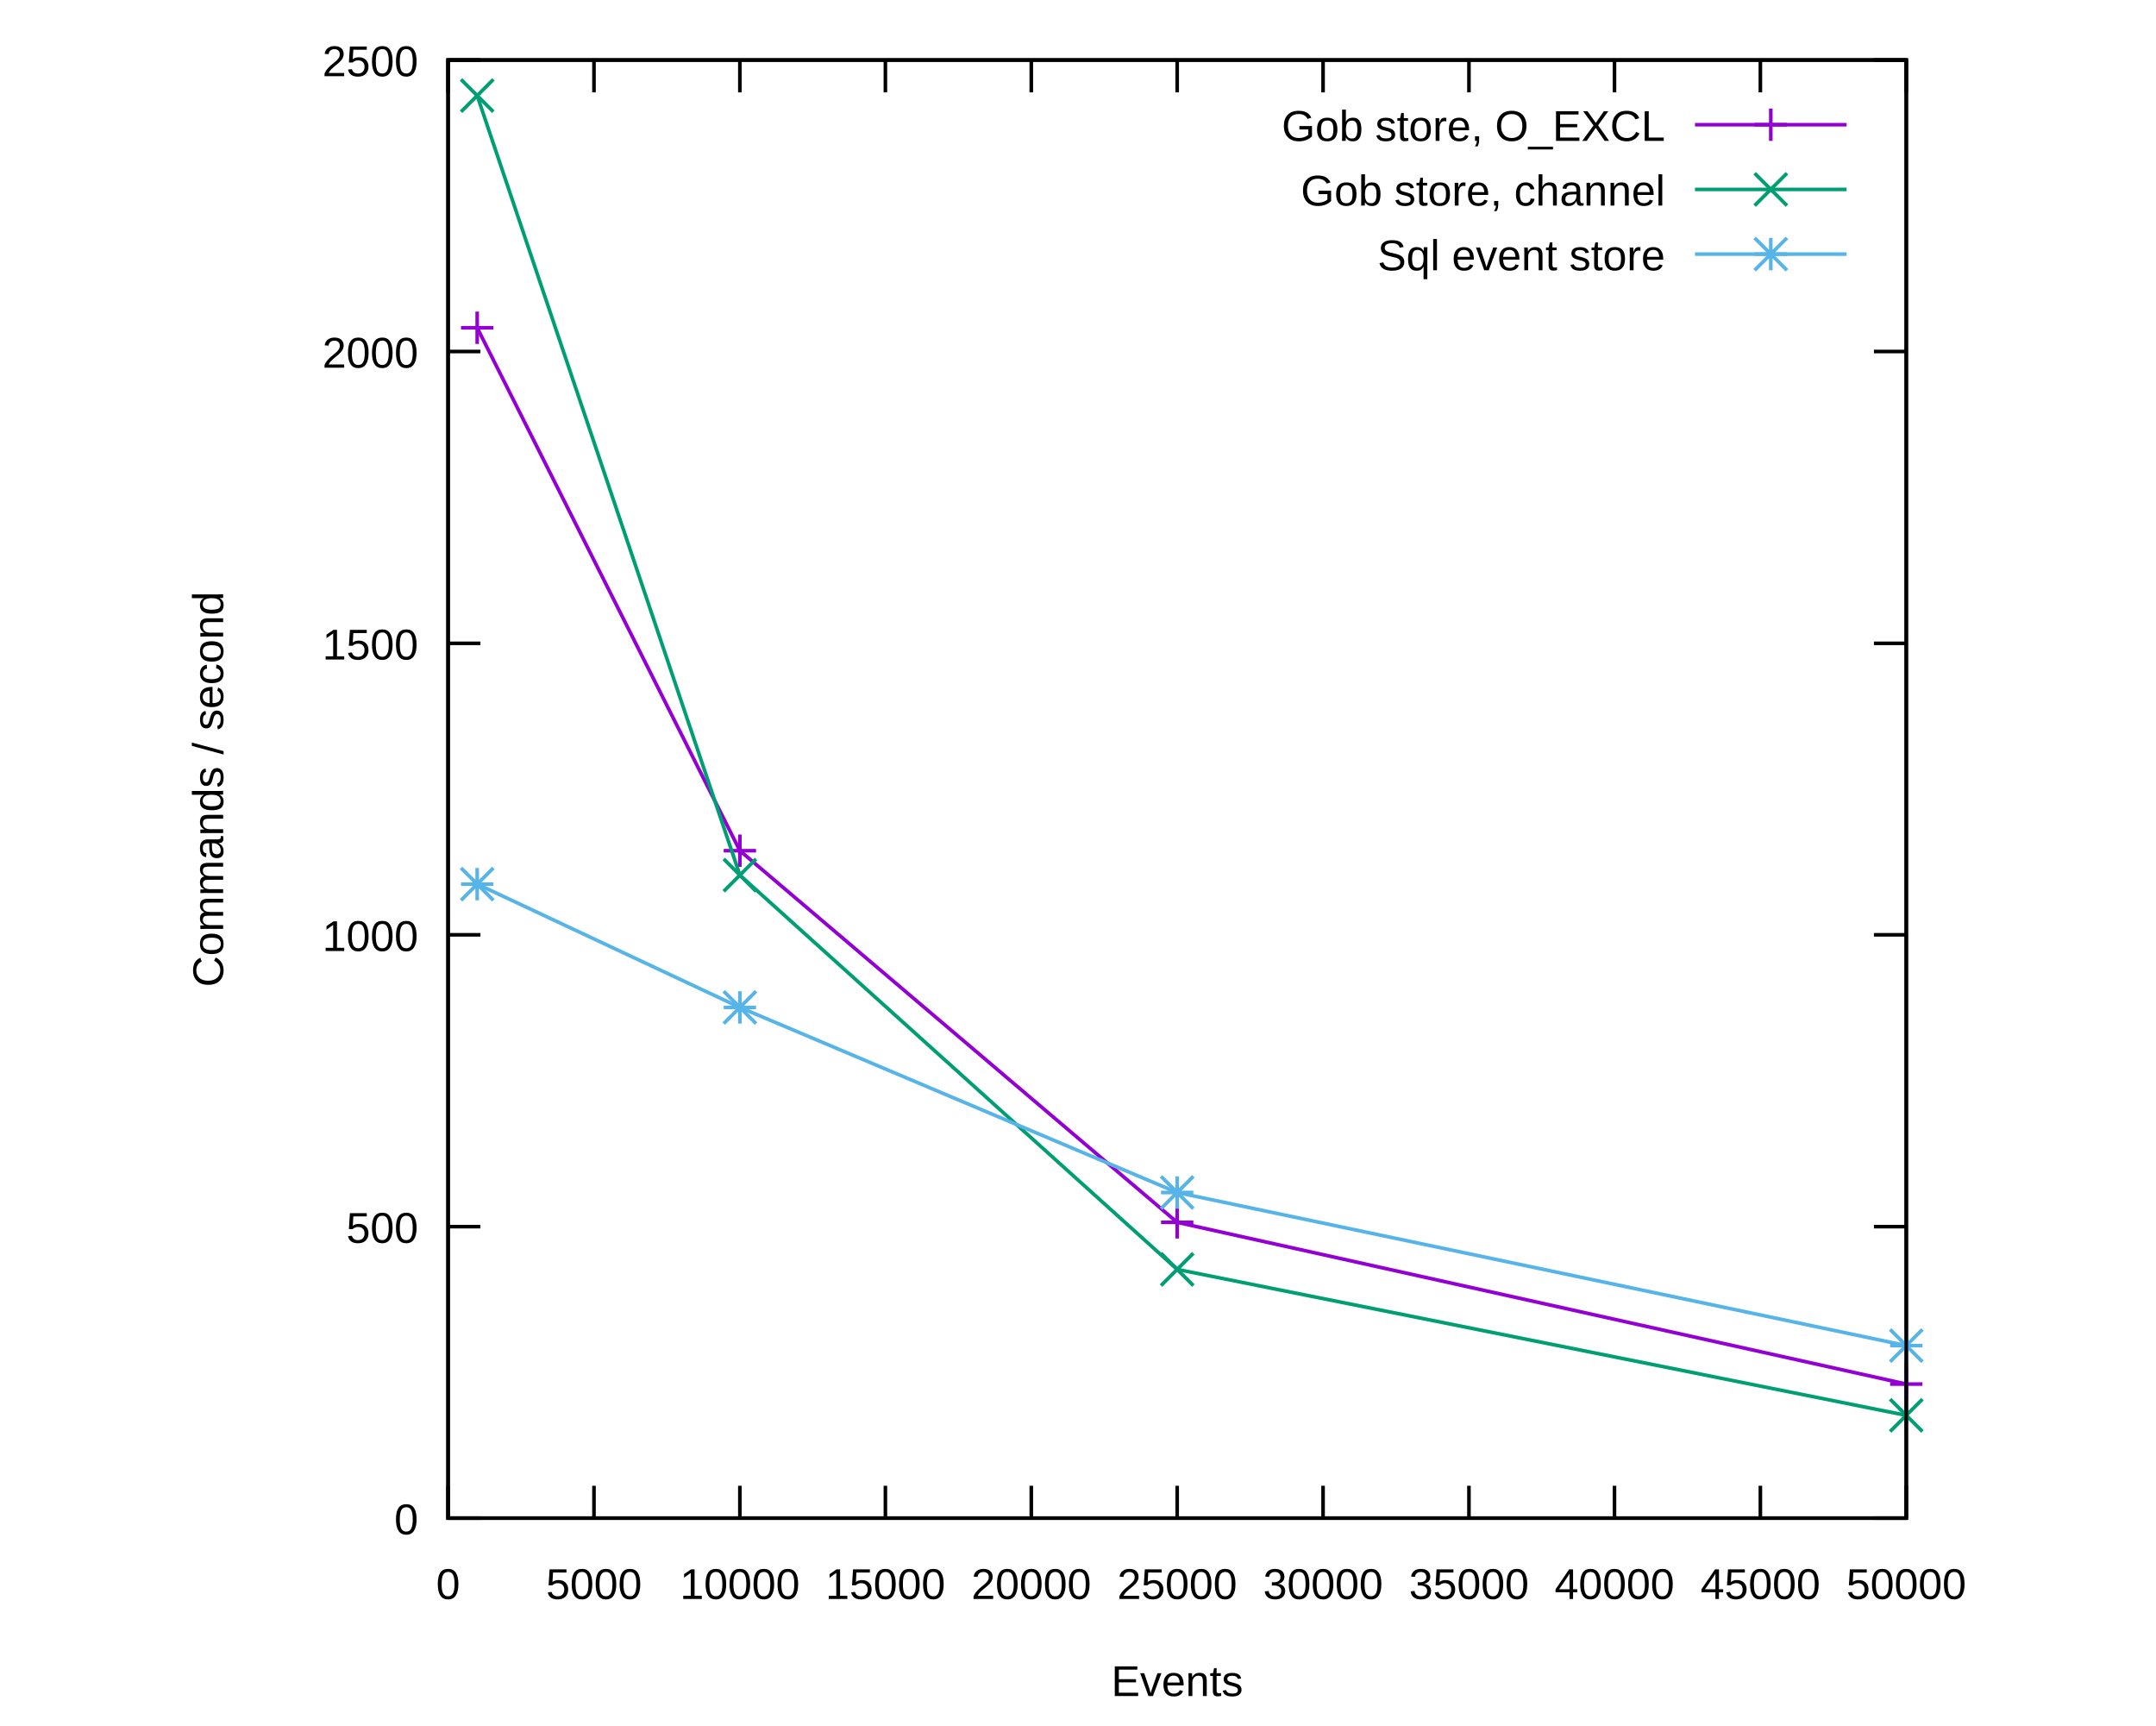
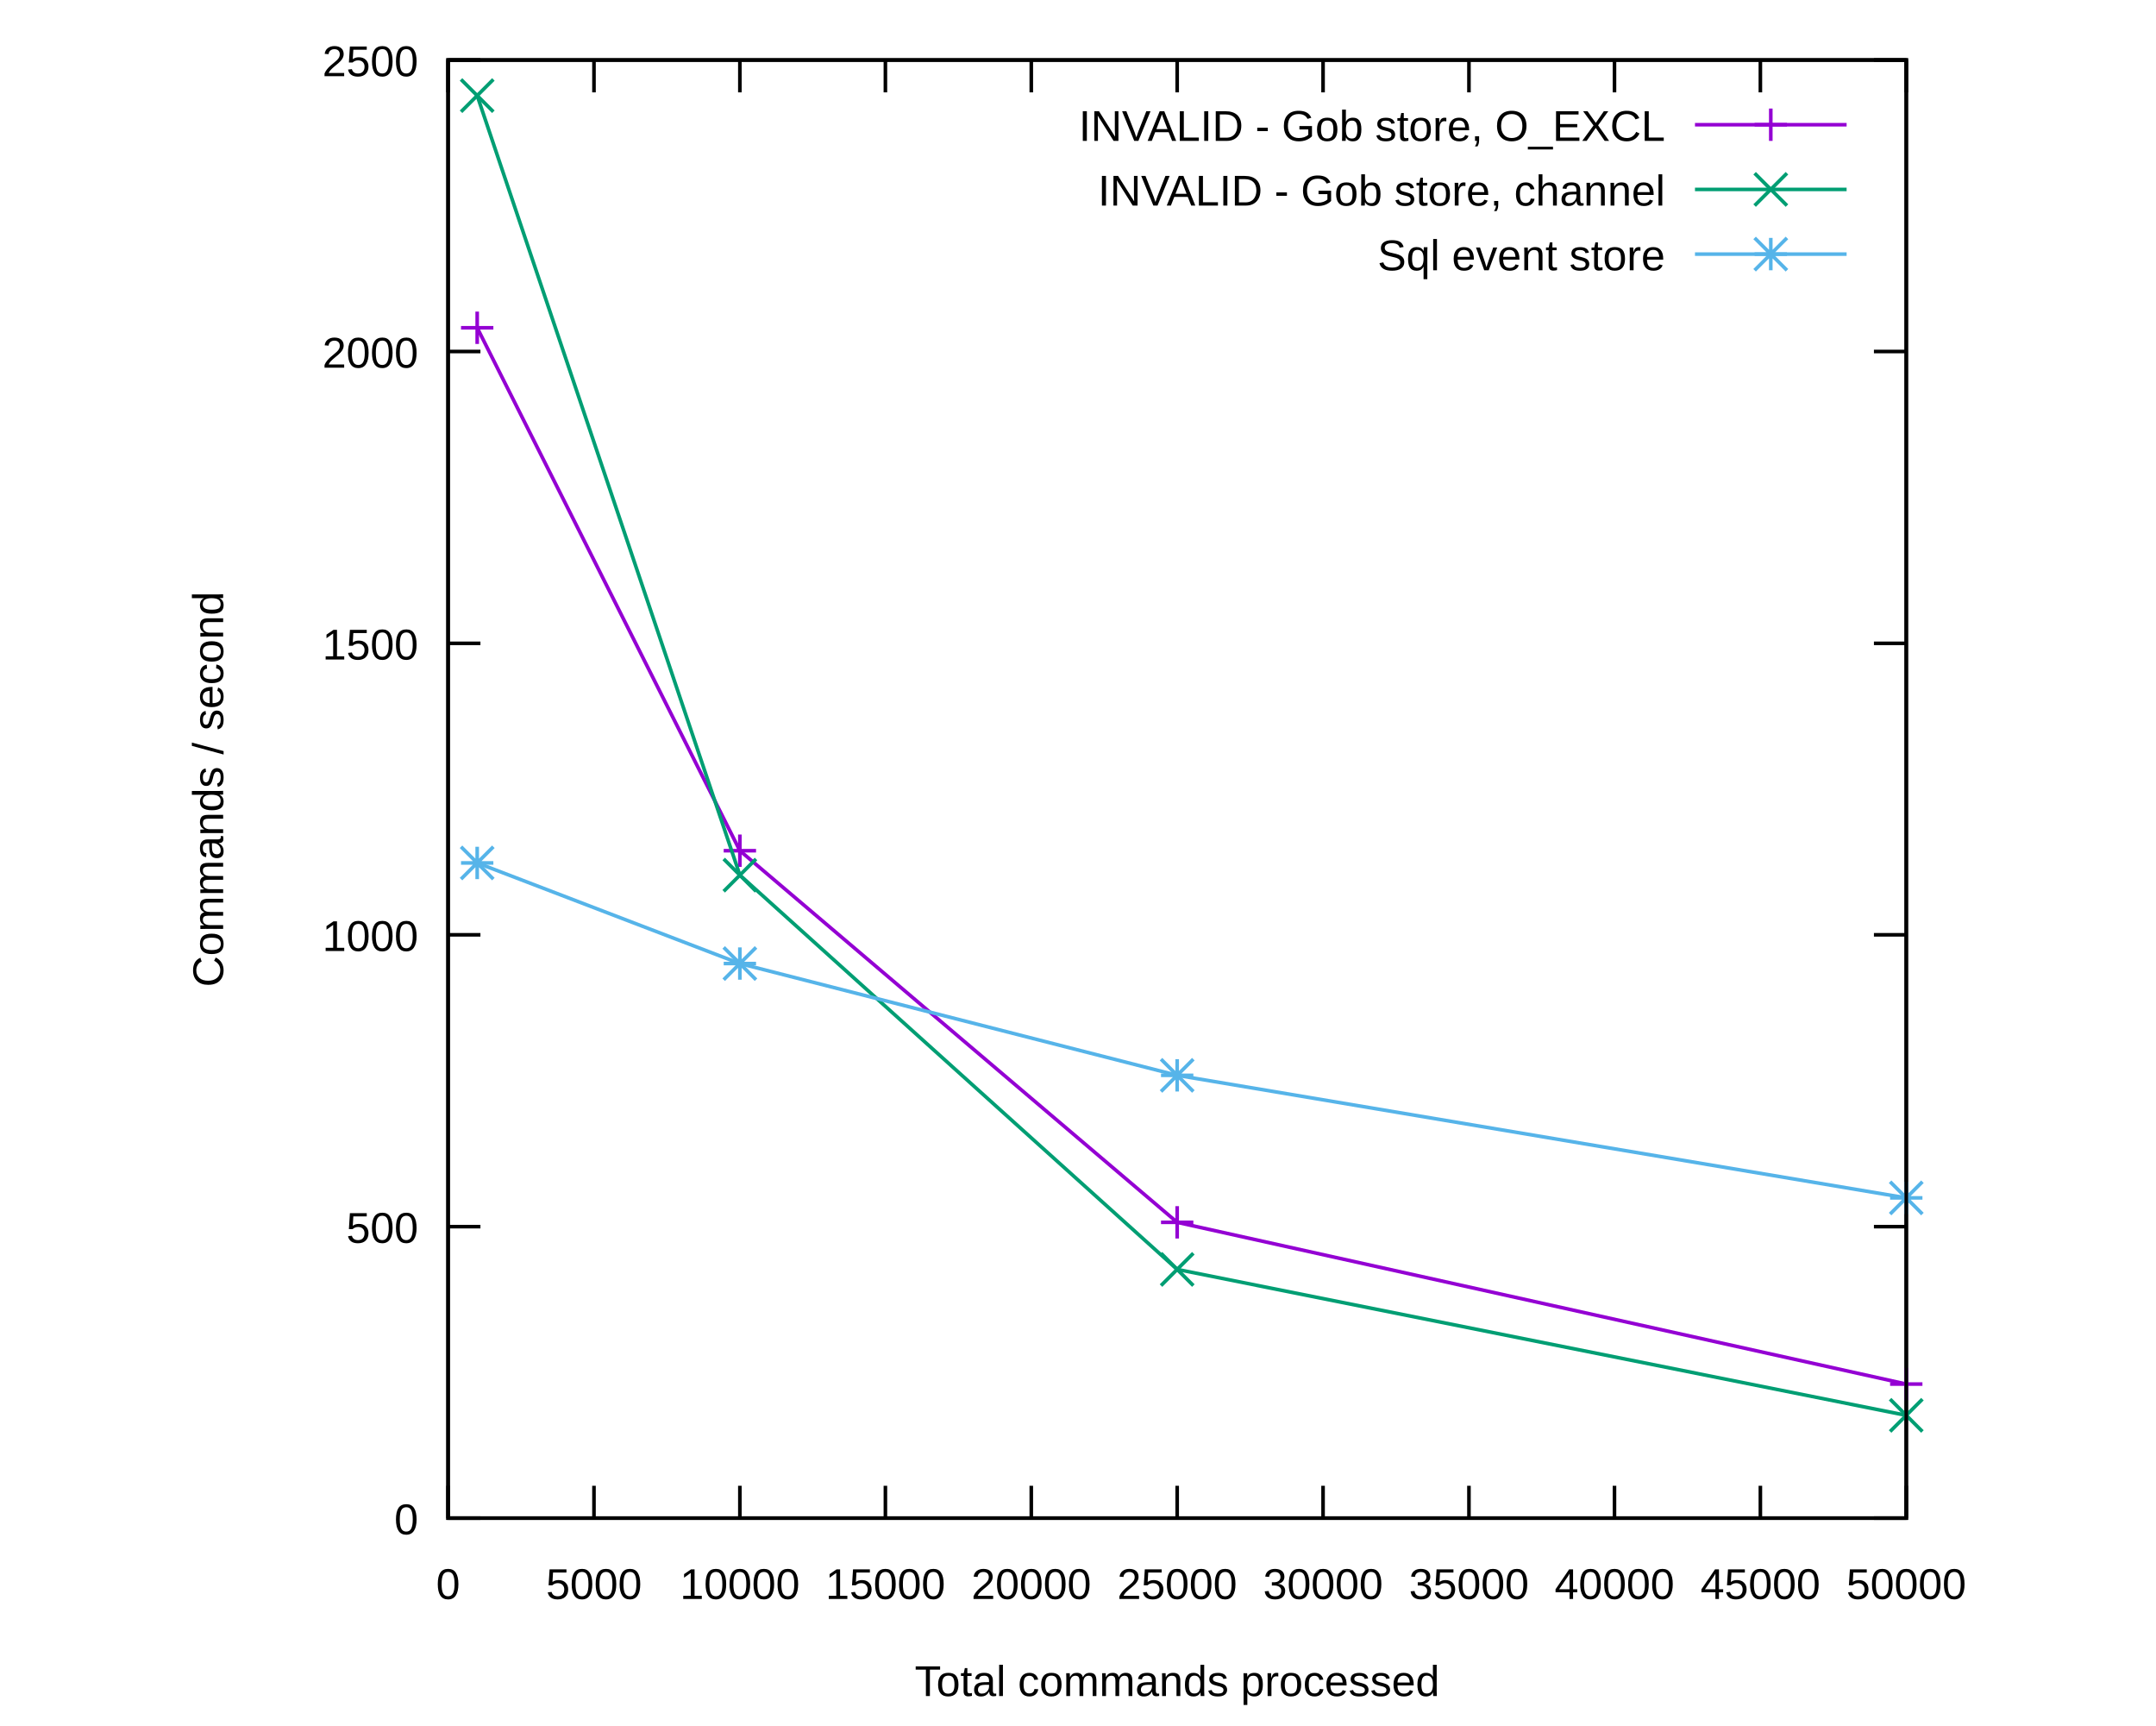
<svg xmlns="http://www.w3.org/2000/svg" xmlns:xlink="http://www.w3.org/1999/xlink" width="600" height="480" viewBox="0 0 600 480">
  <g id="gnuplot_canvas">
    <rect x="0" y="0" width="600" height="480" fill="none" />
    <defs>
      <circle id="gpDot" r="0.5" stroke-width="0.5" />
      <path id="gpPt0" stroke-width="0.222" stroke="currentColor" d="M-1,0 h2 M0,-1 v2" />
      <path id="gpPt1" stroke-width="0.222" stroke="currentColor" d="M-1,-1 L1,1 M1,-1 L-1,1" />
      <path id="gpPt2" stroke-width="0.222" stroke="currentColor" d="M-1,0 L1,0 M0,-1 L0,1 M-1,-1 L1,1 M-1,1 L1,-1" />
      <rect id="gpPt3" stroke-width="0.222" stroke="currentColor" x="-1" y="-1" width="2" height="2" />
      <rect id="gpPt4" stroke-width="0.222" stroke="currentColor" fill="currentColor" x="-1" y="-1" width="2" height="2" />
      <circle id="gpPt5" stroke-width="0.222" stroke="currentColor" cx="0" cy="0" r="1" />
      <use xlink:href="#gpPt5" id="gpPt6" fill="currentColor" stroke="none" />
      <path id="gpPt7" stroke-width="0.222" stroke="currentColor" d="M0,-1.33 L-1.33,0.67 L1.33,0.67 z" />
      <use xlink:href="#gpPt7" id="gpPt8" fill="currentColor" stroke="none" />
      <use xlink:href="#gpPt7" id="gpPt9" stroke="currentColor" transform="rotate(180)" />
      <use xlink:href="#gpPt9" id="gpPt10" fill="currentColor" stroke="none" />
      <use xlink:href="#gpPt3" id="gpPt11" stroke="currentColor" transform="rotate(45)" />
      <use xlink:href="#gpPt11" id="gpPt12" fill="currentColor" stroke="none" />
      <path id="gpPt13" stroke-width="0.222" stroke="currentColor" d="M0,1.330 L1.265,0.411 L0.782,-1.067 L-0.782,-1.076 L-1.265,0.411 z" />
      <use xlink:href="#gpPt13" id="gpPt14" fill="currentColor" stroke="none" />
      <filter id="textbox" filterUnits="objectBoundingBox" x="0" y="0" height="1" width="1">
        <feFlood flood-color="white" flood-opacity="1" result="bgnd" />
        <feComposite in="SourceGraphic" in2="bgnd" operator="atop" />
      </filter>
      <filter id="greybox" filterUnits="objectBoundingBox" x="0" y="0" height="1" width="1">
        <feFlood flood-color="lightgrey" flood-opacity="1" result="grey" />
        <feComposite in="SourceGraphic" in2="grey" operator="atop" />
      </filter>
    </defs>
    <g fill="none" color="white" stroke="currentColor" stroke-width="1.00" stroke-linecap="butt" stroke-linejoin="miter">
</g>
    <g fill="none" color="black" stroke="currentColor" stroke-width="1.00" stroke-linecap="butt" stroke-linejoin="miter">
      <path stroke="black" d="M124.7,422.4 L133.7,422.4 M530.5,422.4 L521.5,422.4  " />
      <g transform="translate(116.4,426.9)" stroke="none" fill="black" font-family="Arial" font-size="12.00" text-anchor="end">
        <text>
          <tspan font-family="Arial"> 0</tspan>
        </text>
      </g>
    </g>
    <g fill="none" color="black" stroke="currentColor" stroke-width="1.00" stroke-linecap="butt" stroke-linejoin="miter">
      <path stroke="black" d="M124.7,341.3 L133.7,341.3 M530.5,341.3 L521.5,341.3  " />
      <g transform="translate(116.4,345.8)" stroke="none" fill="black" font-family="Arial" font-size="12.00" text-anchor="end">
        <text>
          <tspan font-family="Arial"> 500</tspan>
        </text>
      </g>
    </g>
    <g fill="none" color="black" stroke="currentColor" stroke-width="1.00" stroke-linecap="butt" stroke-linejoin="miter">
      <path stroke="black" d="M124.7,260.1 L133.7,260.1 M530.5,260.1 L521.5,260.1  " />
      <g transform="translate(116.4,264.6)" stroke="none" fill="black" font-family="Arial" font-size="12.00" text-anchor="end">
        <text>
          <tspan font-family="Arial"> 1000</tspan>
        </text>
      </g>
    </g>
    <g fill="none" color="black" stroke="currentColor" stroke-width="1.00" stroke-linecap="butt" stroke-linejoin="miter">
      <path stroke="black" d="M124.7,179.0 L133.7,179.0 M530.5,179.0 L521.5,179.0  " />
      <g transform="translate(116.4,183.5)" stroke="none" fill="black" font-family="Arial" font-size="12.00" text-anchor="end">
        <text>
          <tspan font-family="Arial"> 1500</tspan>
        </text>
      </g>
    </g>
    <g fill="none" color="black" stroke="currentColor" stroke-width="1.00" stroke-linecap="butt" stroke-linejoin="miter">
      <path stroke="black" d="M124.7,97.8 L133.7,97.8 M530.5,97.8 L521.5,97.8  " />
      <g transform="translate(116.4,102.3)" stroke="none" fill="black" font-family="Arial" font-size="12.00" text-anchor="end">
        <text>
          <tspan font-family="Arial"> 2000</tspan>
        </text>
      </g>
    </g>
    <g fill="none" color="black" stroke="currentColor" stroke-width="1.00" stroke-linecap="butt" stroke-linejoin="miter">
      <path stroke="black" d="M124.7,16.7 L133.7,16.7 M530.5,16.7 L521.5,16.7  " />
      <g transform="translate(116.4,21.2)" stroke="none" fill="black" font-family="Arial" font-size="12.00" text-anchor="end">
        <text>
          <tspan font-family="Arial"> 2500</tspan>
        </text>
      </g>
    </g>
    <g fill="none" color="black" stroke="currentColor" stroke-width="1.00" stroke-linecap="butt" stroke-linejoin="miter">
      <path stroke="black" d="M124.7,422.4 L124.7,413.4 M124.7,16.7 L124.7,25.7  " />
      <g transform="translate(124.7,444.9)" stroke="none" fill="black" font-family="Arial" font-size="12.00" text-anchor="middle">
        <text>
          <tspan font-family="Arial"> 0</tspan>
        </text>
      </g>
    </g>
    <g fill="none" color="black" stroke="currentColor" stroke-width="1.00" stroke-linecap="butt" stroke-linejoin="miter">
      <path stroke="black" d="M165.3,422.4 L165.3,413.4 M165.3,16.7 L165.3,25.7  " />
      <g transform="translate(165.3,444.9)" stroke="none" fill="black" font-family="Arial" font-size="12.00" text-anchor="middle">
        <text>
          <tspan font-family="Arial"> 5000</tspan>
        </text>
      </g>
    </g>
    <g fill="none" color="black" stroke="currentColor" stroke-width="1.00" stroke-linecap="butt" stroke-linejoin="miter">
      <path stroke="black" d="M205.9,422.4 L205.9,413.4 M205.9,16.7 L205.9,25.7  " />
      <g transform="translate(205.9,444.9)" stroke="none" fill="black" font-family="Arial" font-size="12.00" text-anchor="middle">
        <text>
          <tspan font-family="Arial"> 10000</tspan>
        </text>
      </g>
    </g>
    <g fill="none" color="black" stroke="currentColor" stroke-width="1.00" stroke-linecap="butt" stroke-linejoin="miter">
      <path stroke="black" d="M246.4,422.4 L246.4,413.4 M246.4,16.7 L246.4,25.7  " />
      <g transform="translate(246.4,444.9)" stroke="none" fill="black" font-family="Arial" font-size="12.00" text-anchor="middle">
        <text>
          <tspan font-family="Arial"> 15000</tspan>
        </text>
      </g>
    </g>
    <g fill="none" color="black" stroke="currentColor" stroke-width="1.00" stroke-linecap="butt" stroke-linejoin="miter">
      <path stroke="black" d="M287.0,422.4 L287.0,413.4 M287.0,16.7 L287.0,25.7  " />
      <g transform="translate(287.0,444.9)" stroke="none" fill="black" font-family="Arial" font-size="12.00" text-anchor="middle">
        <text>
          <tspan font-family="Arial"> 20000</tspan>
        </text>
      </g>
    </g>
    <g fill="none" color="black" stroke="currentColor" stroke-width="1.00" stroke-linecap="butt" stroke-linejoin="miter">
      <path stroke="black" d="M327.6,422.4 L327.6,413.4 M327.6,16.7 L327.6,25.7  " />
      <g transform="translate(327.6,444.9)" stroke="none" fill="black" font-family="Arial" font-size="12.00" text-anchor="middle">
        <text>
          <tspan font-family="Arial"> 25000</tspan>
        </text>
      </g>
    </g>
    <g fill="none" color="black" stroke="currentColor" stroke-width="1.00" stroke-linecap="butt" stroke-linejoin="miter">
      <path stroke="black" d="M368.2,422.4 L368.2,413.4 M368.2,16.7 L368.2,25.7  " />
      <g transform="translate(368.2,444.9)" stroke="none" fill="black" font-family="Arial" font-size="12.00" text-anchor="middle">
        <text>
          <tspan font-family="Arial"> 30000</tspan>
        </text>
      </g>
    </g>
    <g fill="none" color="black" stroke="currentColor" stroke-width="1.00" stroke-linecap="butt" stroke-linejoin="miter">
      <path stroke="black" d="M408.8,422.4 L408.8,413.4 M408.8,16.7 L408.8,25.7  " />
      <g transform="translate(408.8,444.9)" stroke="none" fill="black" font-family="Arial" font-size="12.00" text-anchor="middle">
        <text>
          <tspan font-family="Arial"> 35000</tspan>
        </text>
      </g>
    </g>
    <g fill="none" color="black" stroke="currentColor" stroke-width="1.00" stroke-linecap="butt" stroke-linejoin="miter">
      <path stroke="black" d="M449.3,422.4 L449.3,413.4 M449.3,16.7 L449.3,25.7  " />
      <g transform="translate(449.3,444.9)" stroke="none" fill="black" font-family="Arial" font-size="12.00" text-anchor="middle">
        <text>
          <tspan font-family="Arial"> 40000</tspan>
        </text>
      </g>
    </g>
    <g fill="none" color="black" stroke="currentColor" stroke-width="1.00" stroke-linecap="butt" stroke-linejoin="miter">
      <path stroke="black" d="M489.9,422.4 L489.9,413.4 M489.9,16.7 L489.9,25.7  " />
      <g transform="translate(489.9,444.9)" stroke="none" fill="black" font-family="Arial" font-size="12.00" text-anchor="middle">
        <text>
          <tspan font-family="Arial"> 45000</tspan>
        </text>
      </g>
    </g>
    <g fill="none" color="black" stroke="currentColor" stroke-width="1.00" stroke-linecap="butt" stroke-linejoin="miter">
      <path stroke="black" d="M530.5,422.4 L530.5,413.4 M530.5,16.7 L530.5,25.7  " />
      <g transform="translate(530.5,444.9)" stroke="none" fill="black" font-family="Arial" font-size="12.00" text-anchor="middle">
        <text>
          <tspan font-family="Arial"> 50000</tspan>
        </text>
      </g>
    </g>
    <g fill="none" color="black" stroke="currentColor" stroke-width="1.00" stroke-linecap="butt" stroke-linejoin="miter">
</g>
    <g fill="none" color="black" stroke="currentColor" stroke-width="1.00" stroke-linecap="butt" stroke-linejoin="miter">
      <path stroke="black" d="M124.7,16.7 L124.7,422.4 L530.5,422.4 L530.5,16.7 L124.7,16.7 Z  " />
    </g>
    <g fill="none" color="black" stroke="currentColor" stroke-width="1.00" stroke-linecap="butt" stroke-linejoin="miter">
      <g transform="translate(62.1,219.6) rotate(270)" stroke="none" fill="black" font-family="Arial" font-size="12.00" text-anchor="middle">
        <text>
          <tspan font-family="Arial">Commands / second</tspan>
        </text>
      </g>
    </g>
    <g fill="none" color="black" stroke="currentColor" stroke-width="1.00" stroke-linecap="butt" stroke-linejoin="miter">
      <g transform="translate(327.6,471.9)" stroke="none" fill="black" font-family="Arial" font-size="12.00" text-anchor="middle">
        <text>
-           <tspan font-family="Arial">Events</tspan>
+           <tspan font-family="Arial">Total commands processed</tspan>
        </text>
      </g>
    </g>
    <g fill="none" color="black" stroke="currentColor" stroke-width="1.00" stroke-linecap="butt" stroke-linejoin="miter">
</g>
    <g id="gnuplot_plot_1">
      <g fill="none" color="black" stroke="currentColor" stroke-width="1.00" stroke-linecap="butt" stroke-linejoin="miter">
        <g transform="translate(463.4,39.2)" stroke="none" fill="black" font-family="Arial" font-size="12.00" text-anchor="end">
          <text>
-             <tspan font-family="Arial">Gob store, O_EXCL</tspan>
+             <tspan font-family="Arial">INVALID - Gob store, O_EXCL</tspan>
          </text>
        </g>
      </g>
      <g fill="none" color="black" stroke="currentColor" stroke-width="1.00" stroke-linecap="butt" stroke-linejoin="miter">
        <path stroke="rgb(148,   0, 211)" d="M471.7,34.7 L513.9,34.7 M132.8,91.2 L205.9,236.7 L327.6,340.1 L530.5,385.1  " />
        <use xlink:href="#gpPt0" transform="translate(132.8,91.2) scale(4.50)" color="rgb(148,   0, 211)" />
        <use xlink:href="#gpPt0" transform="translate(205.9,236.7) scale(4.50)" color="rgb(148,   0, 211)" />
        <use xlink:href="#gpPt0" transform="translate(327.6,340.1) scale(4.50)" color="rgb(148,   0, 211)" />
        <use xlink:href="#gpPt0" transform="translate(530.5,385.1) scale(4.50)" color="rgb(148,   0, 211)" />
        <use xlink:href="#gpPt0" transform="translate(492.8,34.7) scale(4.50)" color="rgb(148,   0, 211)" />
      </g>
    </g>
    <g id="gnuplot_plot_2">
      <g fill="none" color="black" stroke="currentColor" stroke-width="1.00" stroke-linecap="butt" stroke-linejoin="miter">
        <g transform="translate(463.4,57.2)" stroke="none" fill="black" font-family="Arial" font-size="12.00" text-anchor="end">
          <text>
-             <tspan font-family="Arial">Gob store, channel</tspan>
+             <tspan font-family="Arial">INVALID - Gob store, channel</tspan>
          </text>
        </g>
      </g>
      <g fill="none" color="black" stroke="currentColor" stroke-width="1.00" stroke-linecap="butt" stroke-linejoin="miter">
        <path stroke="rgb(  0, 158, 115)" d="M471.7,52.7 L513.9,52.7 M132.8,26.6 L205.9,243.5 L327.6,353.2 L530.5,393.8  " />
        <use xlink:href="#gpPt1" transform="translate(132.8,26.6) scale(4.50)" color="rgb(  0, 158, 115)" />
        <use xlink:href="#gpPt1" transform="translate(205.9,243.5) scale(4.50)" color="rgb(  0, 158, 115)" />
        <use xlink:href="#gpPt1" transform="translate(327.6,353.2) scale(4.50)" color="rgb(  0, 158, 115)" />
        <use xlink:href="#gpPt1" transform="translate(530.5,393.8) scale(4.50)" color="rgb(  0, 158, 115)" />
        <use xlink:href="#gpPt1" transform="translate(492.8,52.7) scale(4.50)" color="rgb(  0, 158, 115)" />
      </g>
    </g>
    <g id="gnuplot_plot_3">
      <g fill="none" color="black" stroke="currentColor" stroke-width="1.00" stroke-linecap="butt" stroke-linejoin="miter">
        <g transform="translate(463.4,75.2)" stroke="none" fill="black" font-family="Arial" font-size="12.00" text-anchor="end">
          <text>
            <tspan font-family="Arial">Sql event store</tspan>
          </text>
        </g>
      </g>
      <g fill="none" color="black" stroke="currentColor" stroke-width="1.00" stroke-linecap="butt" stroke-linejoin="miter">
-         <path stroke="rgb( 86, 180, 233)" d="M471.7,70.7 L513.9,70.7 M132.8,246.0 L205.9,280.3 L327.6,331.8 L530.5,374.4  " />
-         <use xlink:href="#gpPt2" transform="translate(132.8,246.0) scale(4.50)" color="rgb( 86, 180, 233)" />
-         <use xlink:href="#gpPt2" transform="translate(205.9,280.3) scale(4.50)" color="rgb( 86, 180, 233)" />
-         <use xlink:href="#gpPt2" transform="translate(327.6,331.8) scale(4.50)" color="rgb( 86, 180, 233)" />
-         <use xlink:href="#gpPt2" transform="translate(530.5,374.4) scale(4.50)" color="rgb( 86, 180, 233)" />
+         <path stroke="rgb( 86, 180, 233)" d="M471.7,70.7 L513.9,70.7 M132.8,240.1 L205.9,268.1 L327.6,299.2 L530.5,333.3  " />
+         <use xlink:href="#gpPt2" transform="translate(132.8,240.1) scale(4.50)" color="rgb( 86, 180, 233)" />
+         <use xlink:href="#gpPt2" transform="translate(205.9,268.1) scale(4.50)" color="rgb( 86, 180, 233)" />
+         <use xlink:href="#gpPt2" transform="translate(327.6,299.2) scale(4.50)" color="rgb( 86, 180, 233)" />
+         <use xlink:href="#gpPt2" transform="translate(530.5,333.3) scale(4.50)" color="rgb( 86, 180, 233)" />
        <use xlink:href="#gpPt2" transform="translate(492.8,70.7) scale(4.50)" color="rgb( 86, 180, 233)" />
      </g>
    </g>
    <g fill="none" color="white" stroke="rgb( 86, 180, 233)" stroke-width="2.00" stroke-linecap="butt" stroke-linejoin="miter">
</g>
    <g fill="none" color="black" stroke="currentColor" stroke-width="2.00" stroke-linecap="butt" stroke-linejoin="miter">
</g>
    <g fill="none" color="black" stroke="black" stroke-width="1.00" stroke-linecap="butt" stroke-linejoin="miter">
</g>
    <g fill="none" color="black" stroke="currentColor" stroke-width="1.00" stroke-linecap="butt" stroke-linejoin="miter">
      <path stroke="black" d="M124.7,16.7 L124.7,422.4 L530.5,422.4 L530.5,16.7 L124.7,16.7 Z  " />
    </g>
    <g fill="none" color="black" stroke="currentColor" stroke-width="1.00" stroke-linecap="butt" stroke-linejoin="miter">
</g>
  </g>
</svg>
